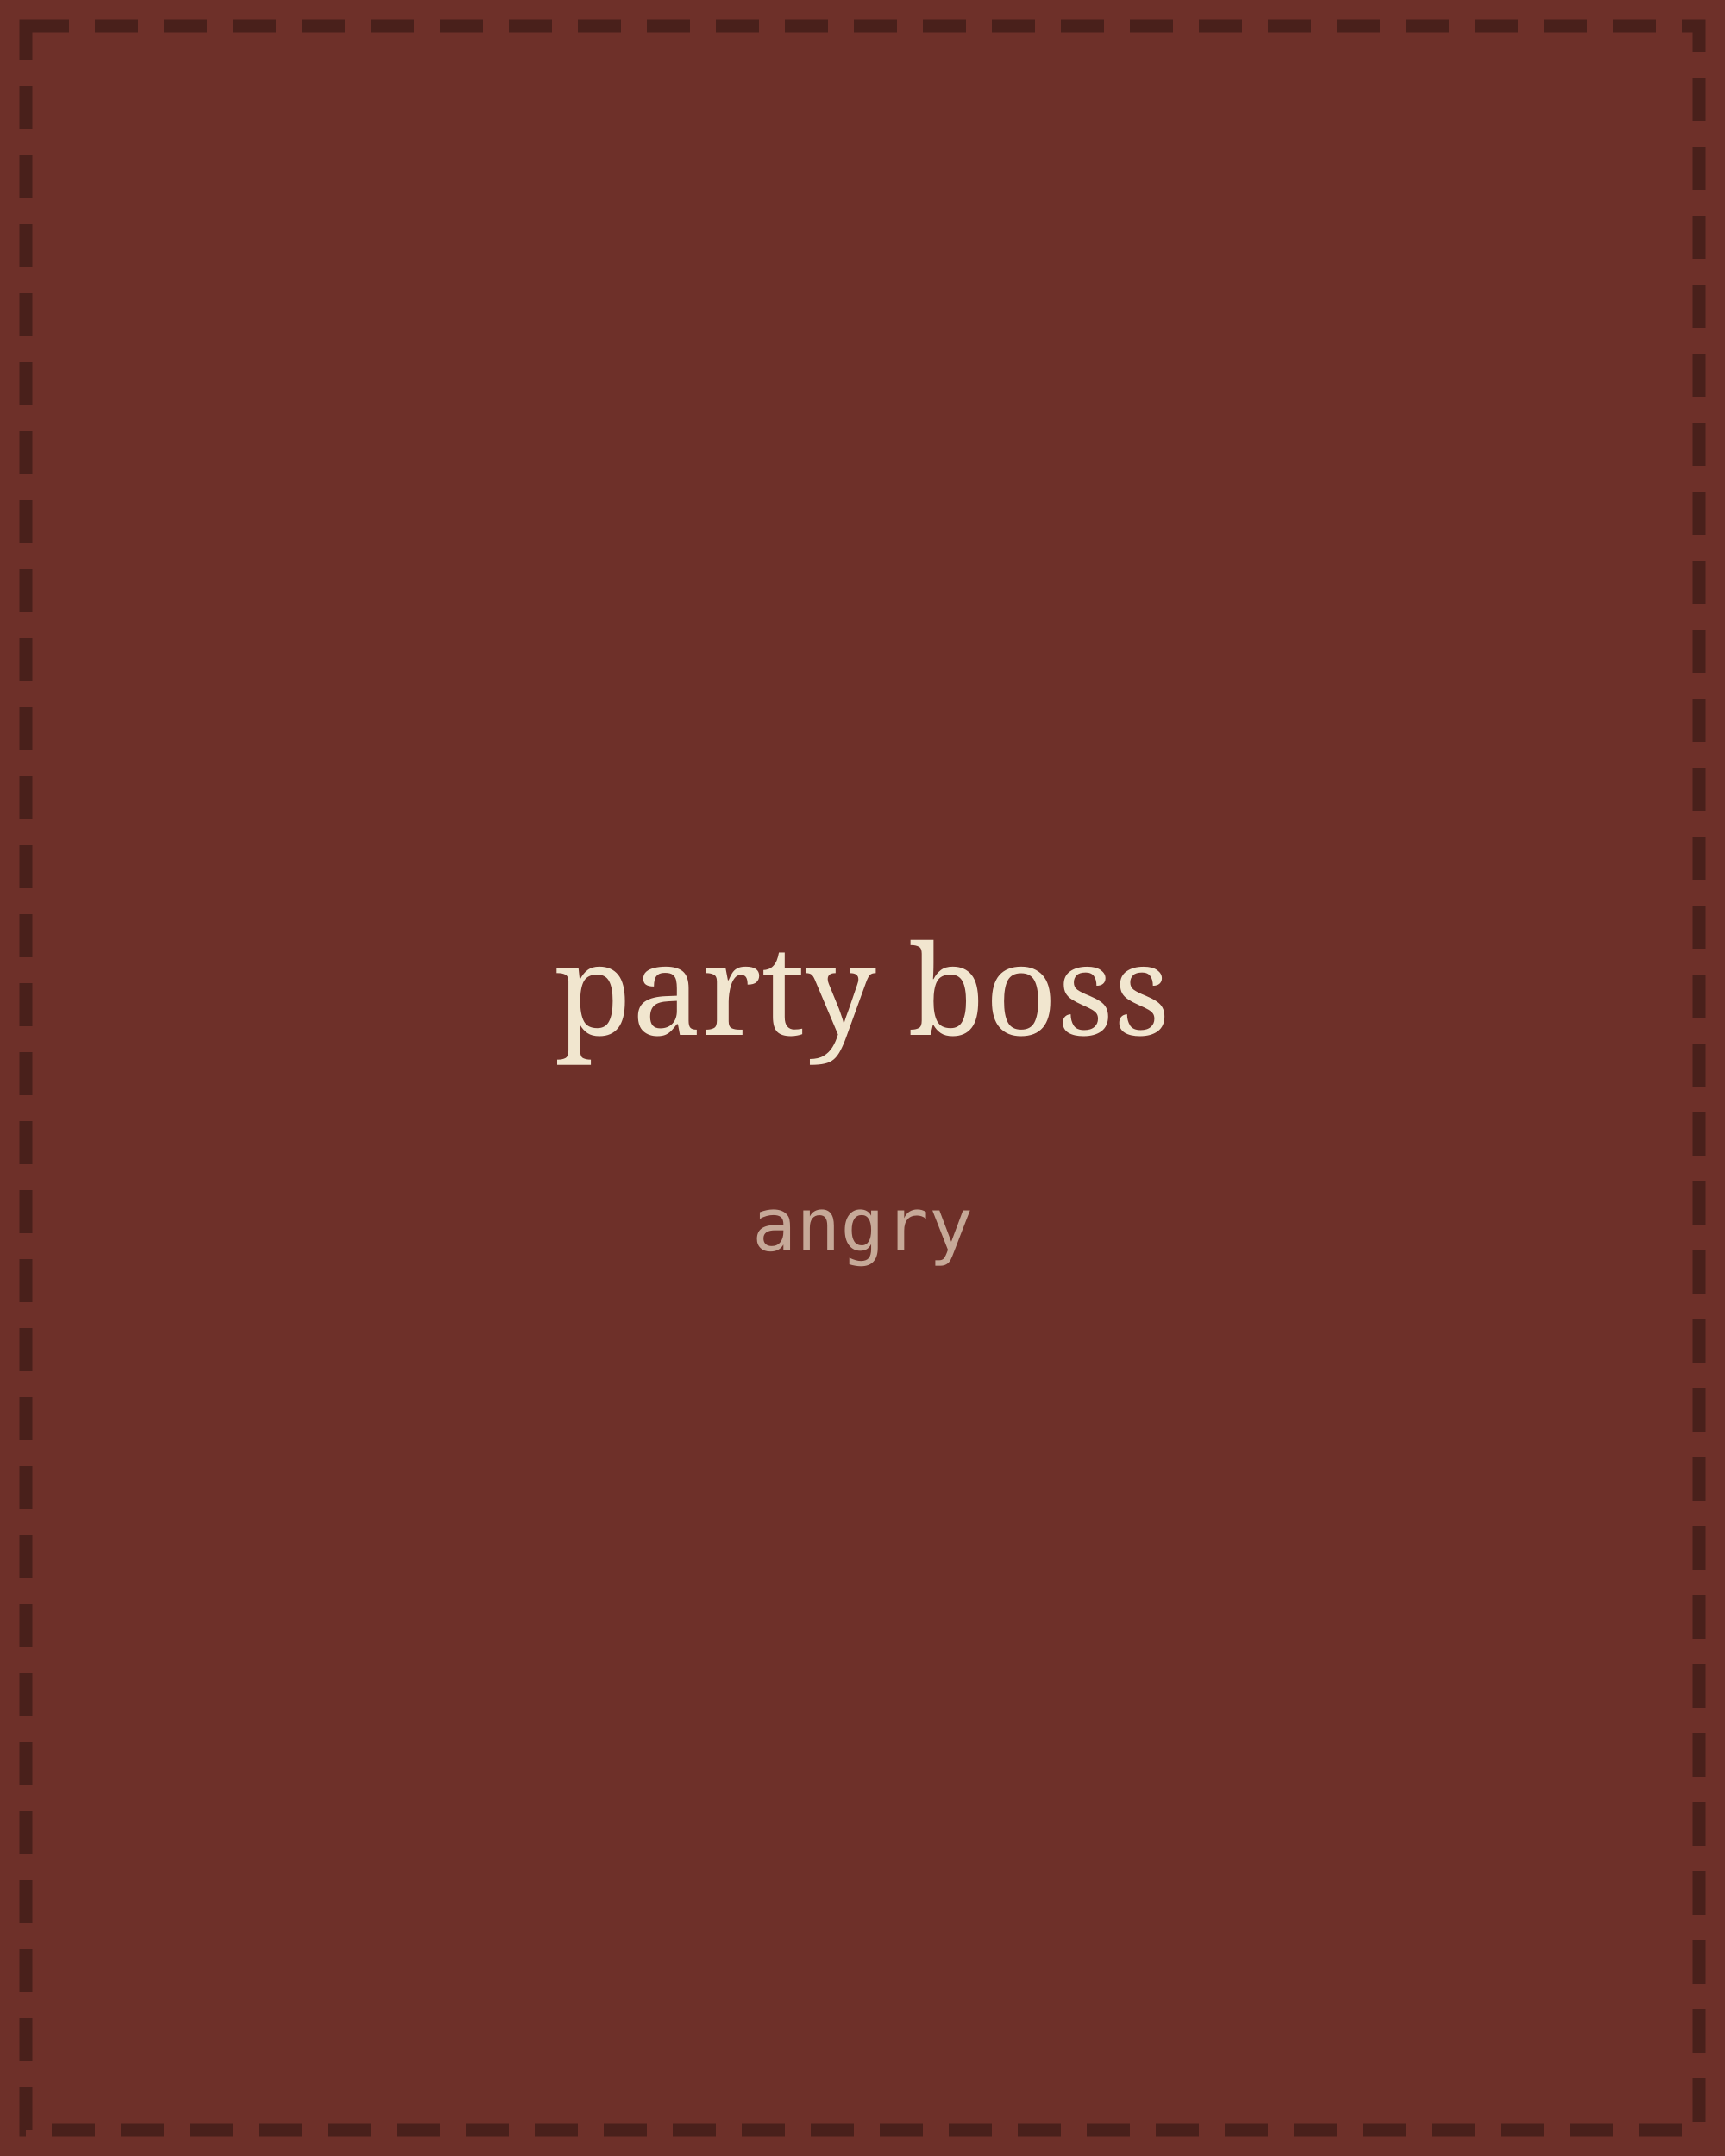
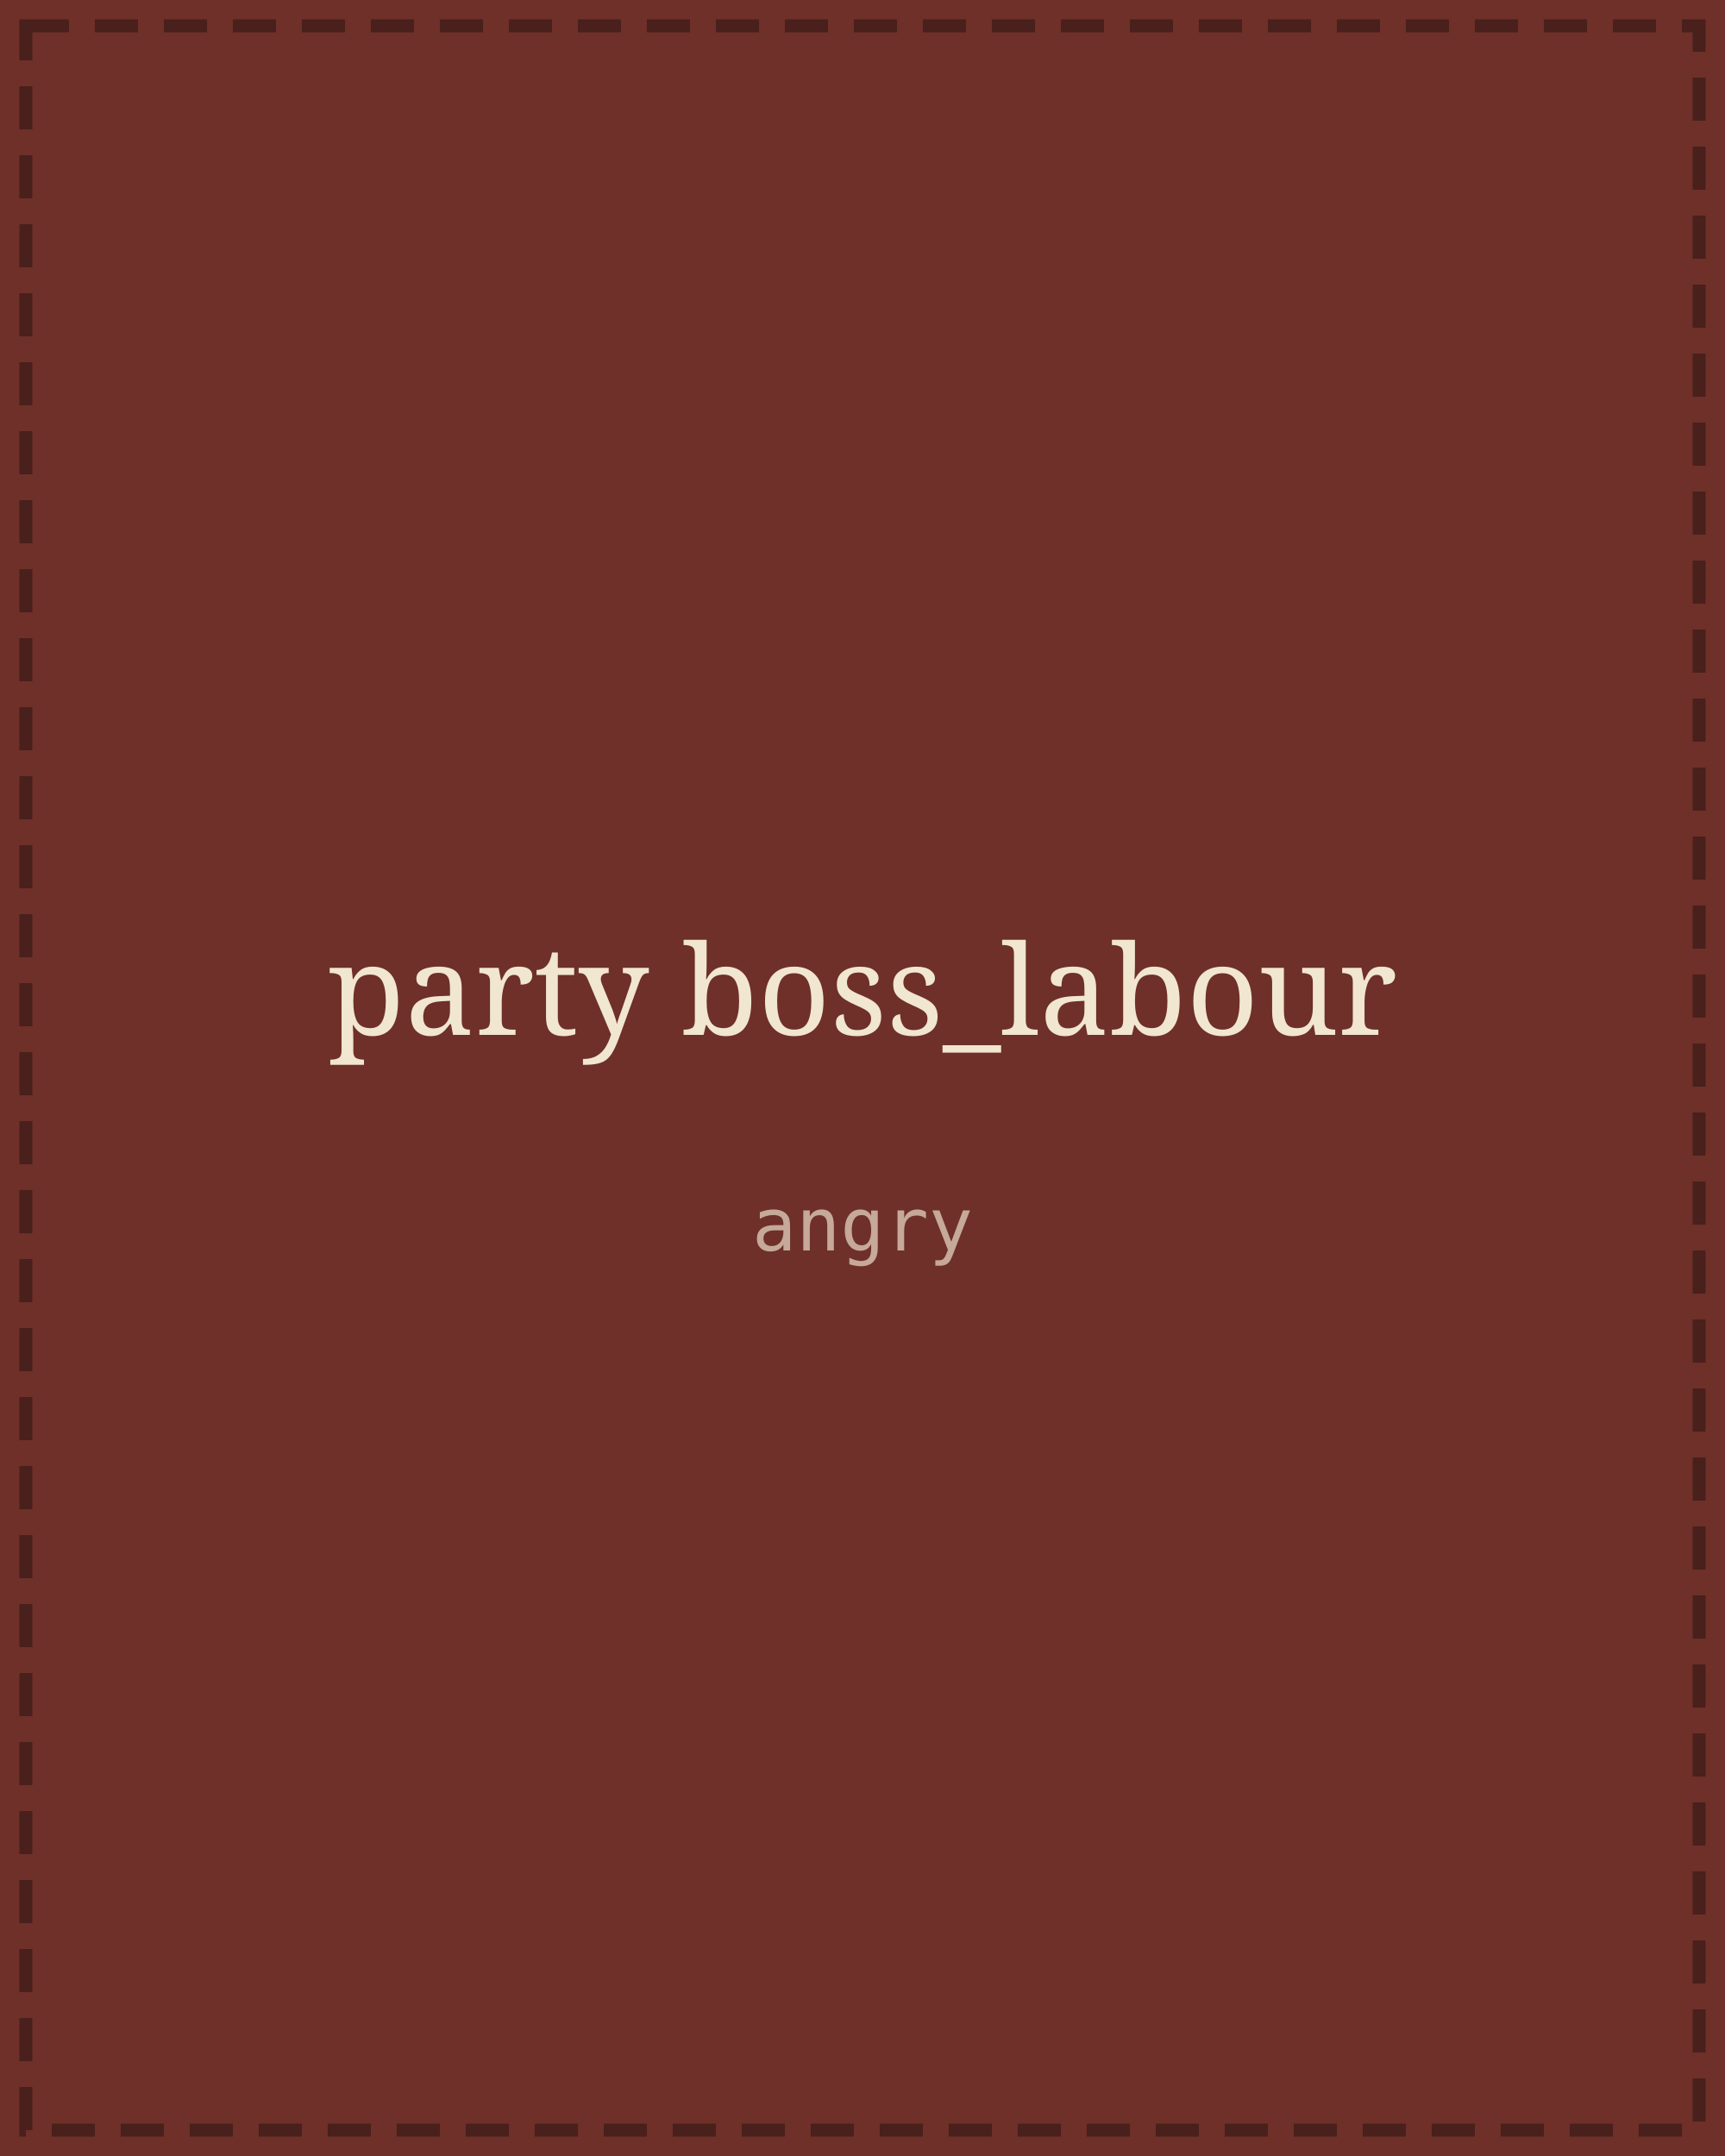
<svg xmlns="http://www.w3.org/2000/svg" width="400" height="500" viewBox="0 0 400 500">
  <rect width="100%" height="100%" fill="#6e3029" />
  <rect x="6" y="6" width="388" height="488" fill="none" stroke="#00000055" stroke-width="3" stroke-dasharray="10 6" />
-   <text x="50%" y="48%" text-anchor="middle" font-family="Georgia, serif" font-size="29" fill="#f1e6cf">party boss</text>
+   <text x="50%" y="48%" text-anchor="middle" font-family="Georgia, serif" font-size="29" fill="#f1e6cf">party boss_labour</text>
  <text x="50%" y="58%" text-anchor="middle" font-family="monospace" font-size="17" fill="#f1e6cfaa">angry</text>
</svg>
